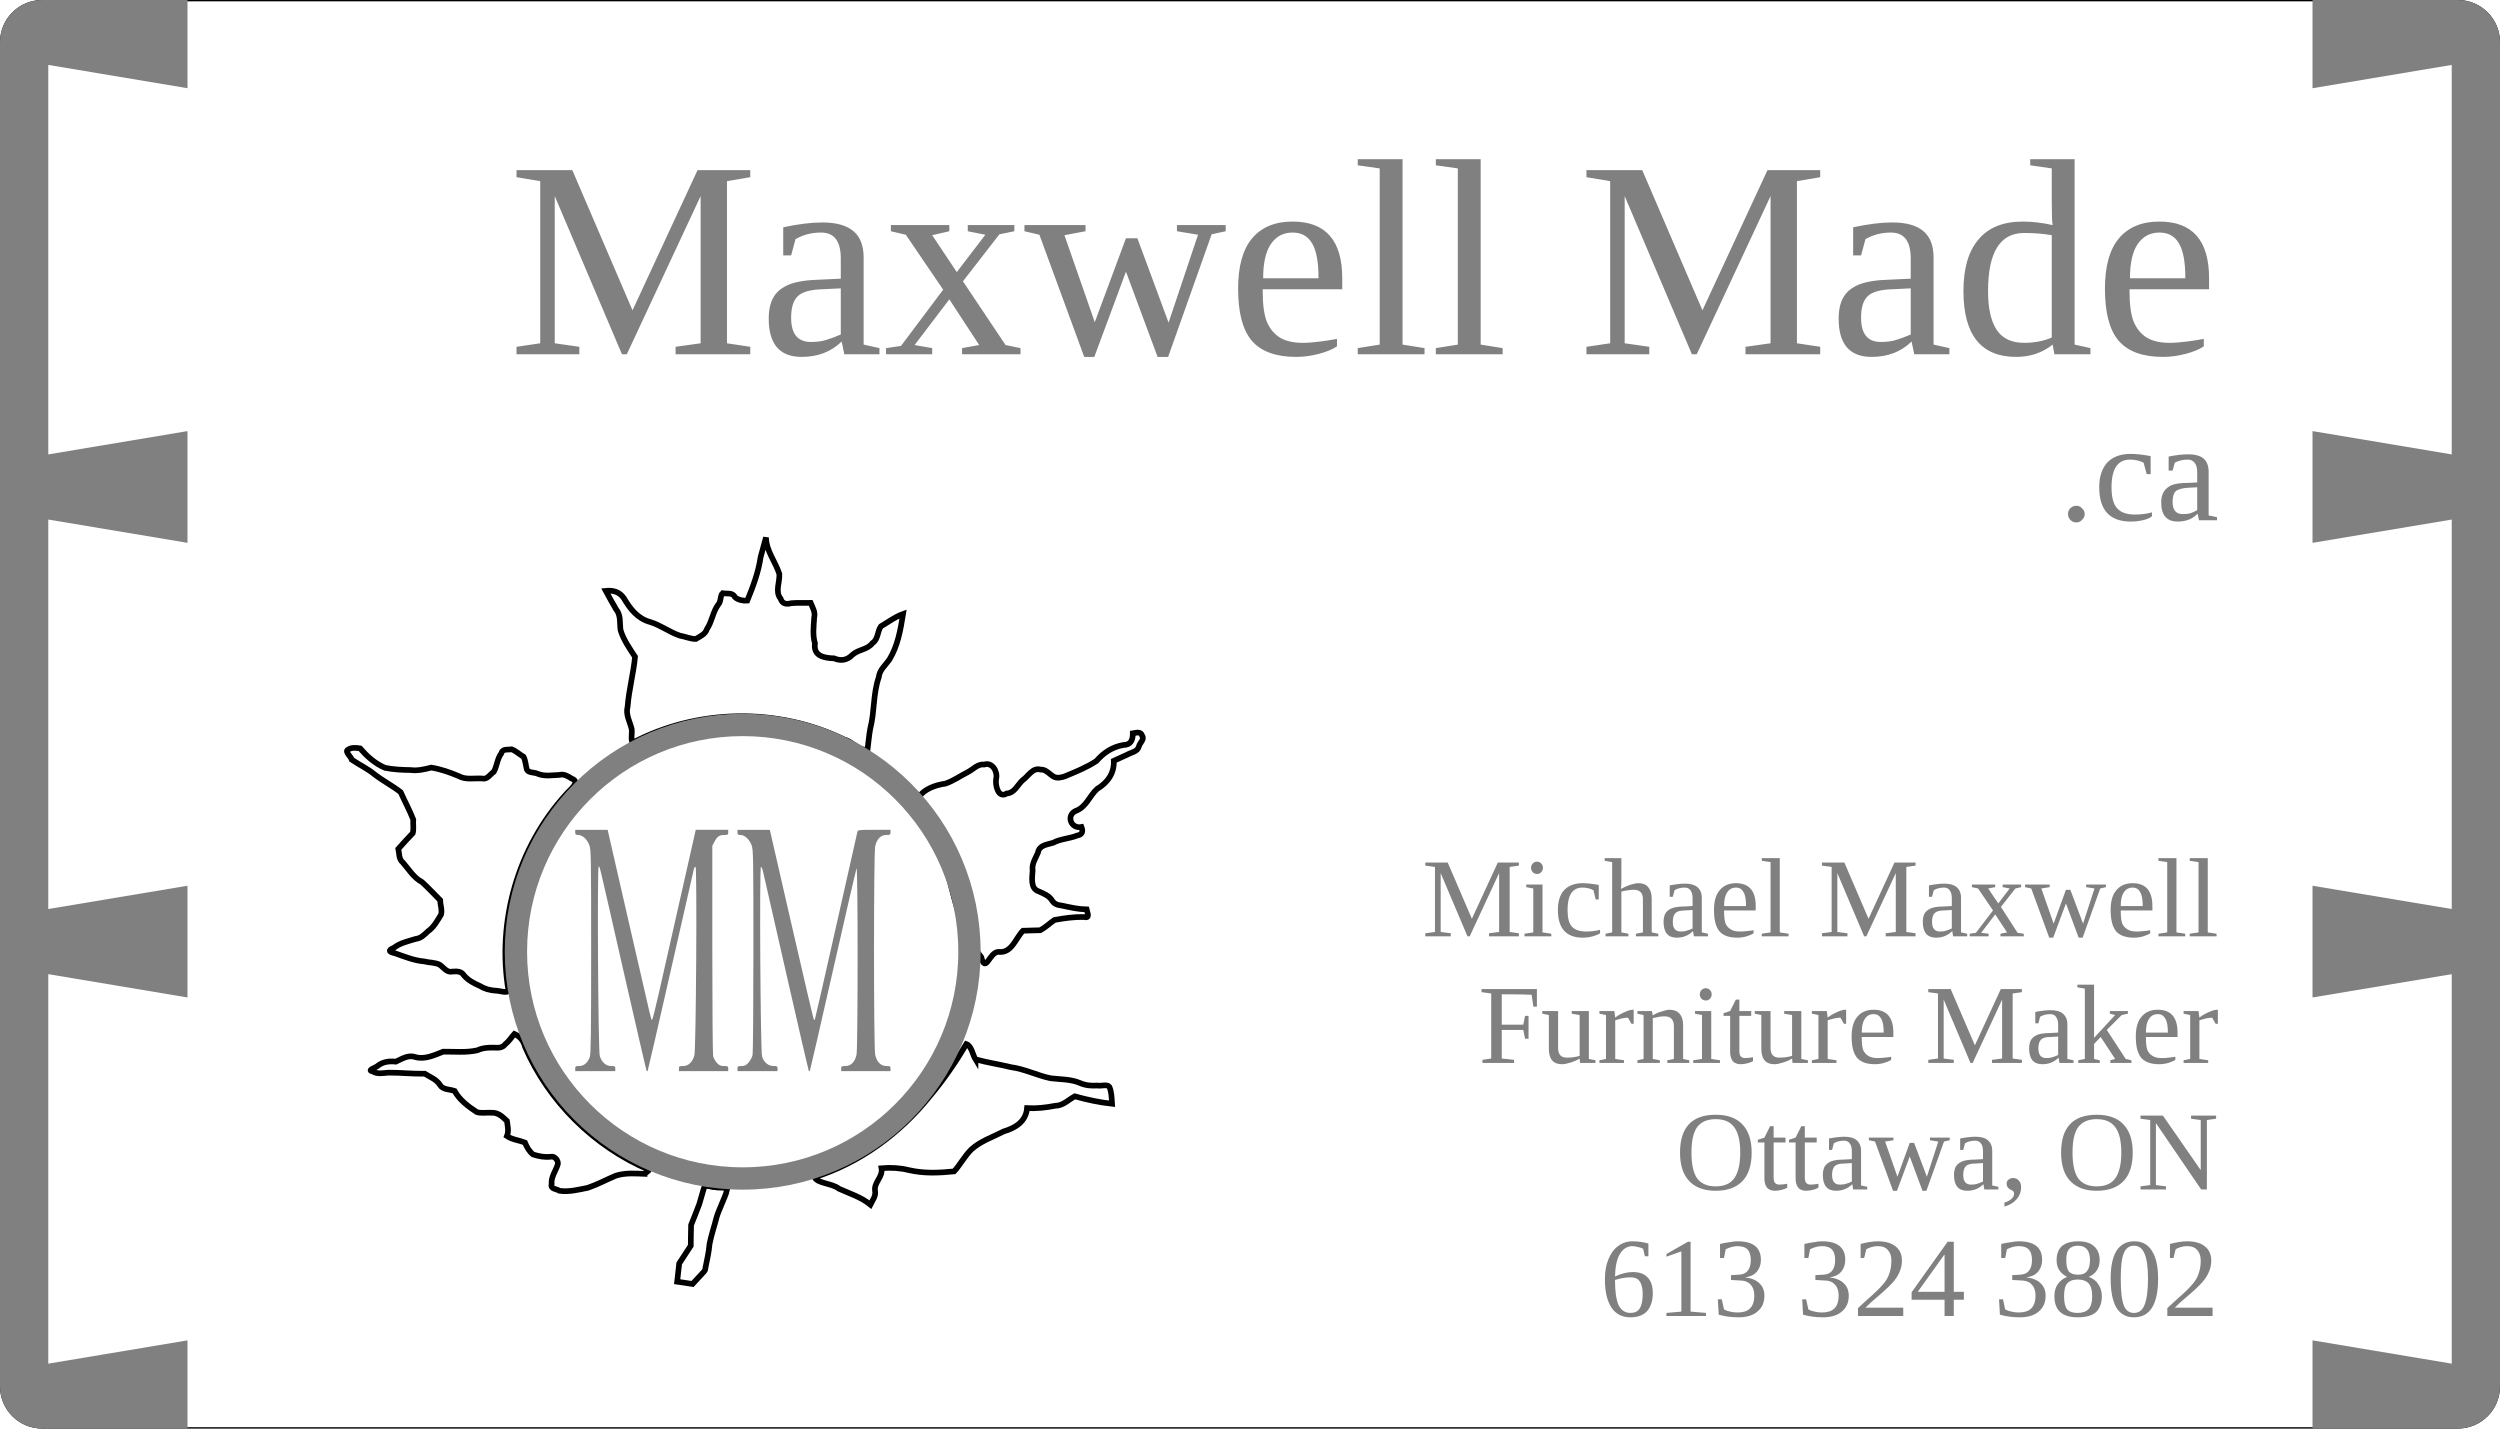
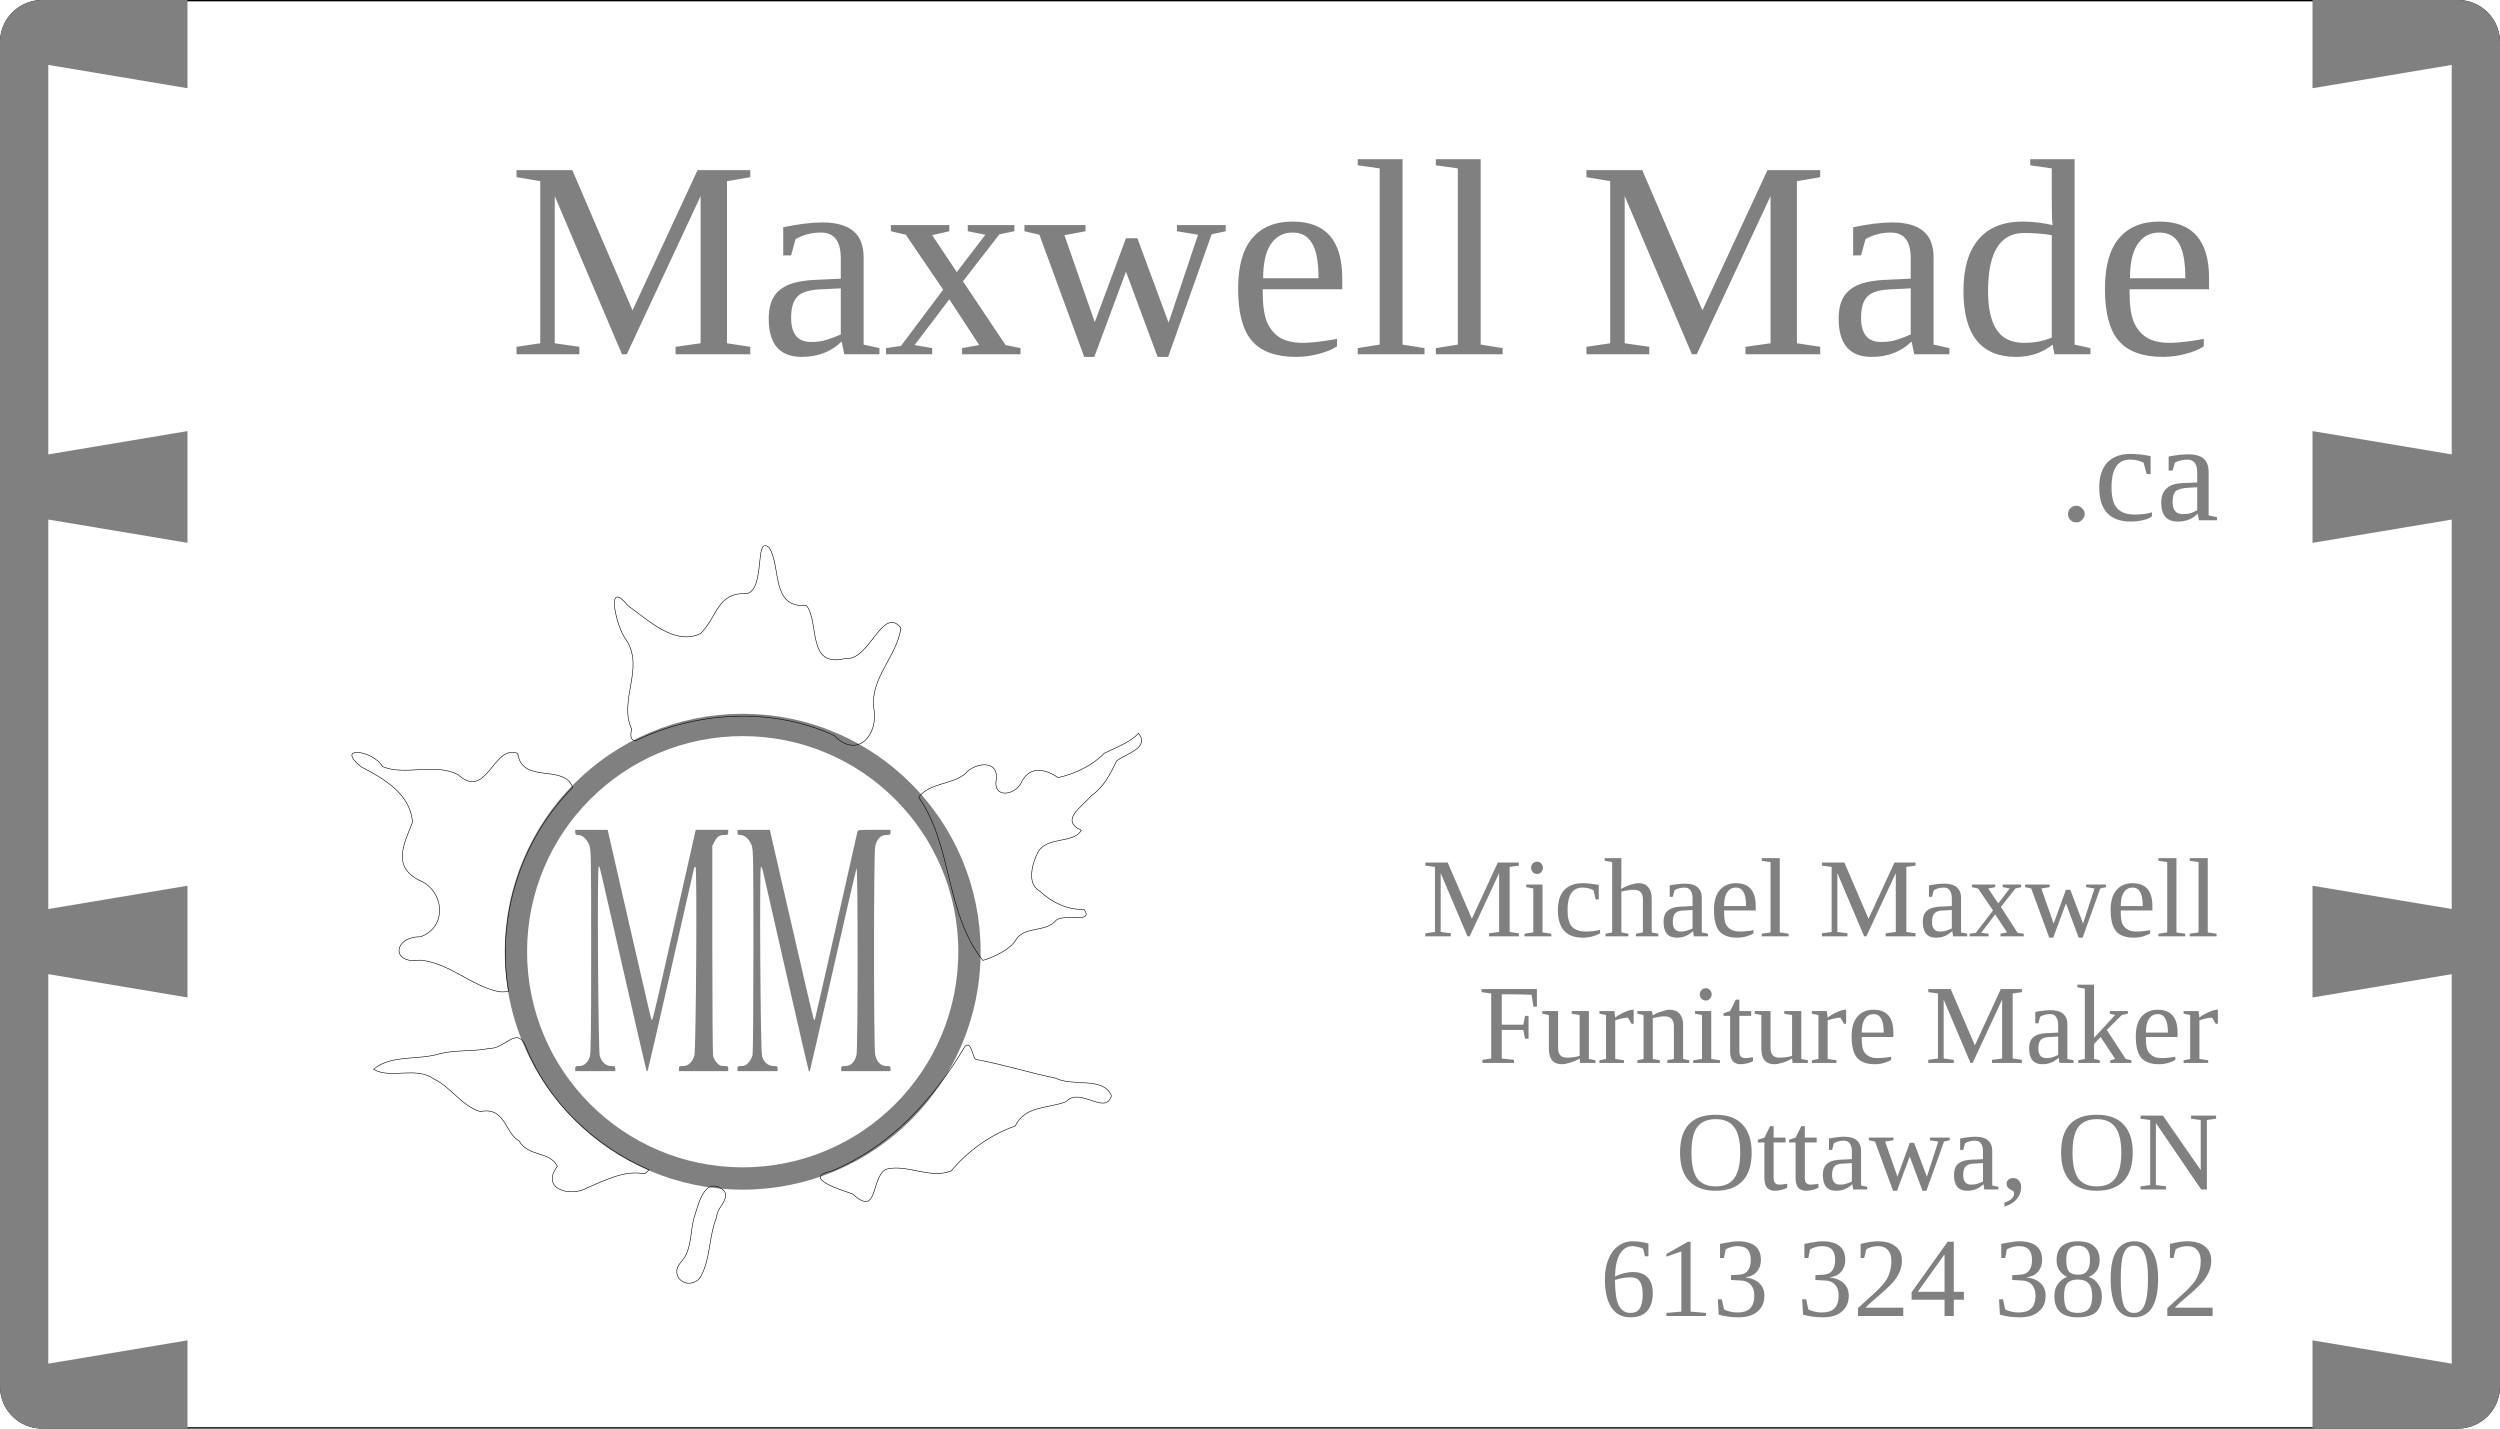
<svg xmlns="http://www.w3.org/2000/svg" width="88.9" height="50.8" viewBox="0 0 88.9 50.8">
  <defs>
    <clipPath id="d0">
      <rect x="0" y="0" width="88.9" height="50.8" rx="1.5" ry="1.5" />
    </clipPath>
  </defs>
  <text x="78.9" y="12.6" font-size="10" text-anchor="end" font-family="Times New Roman" fill="grey" stroke="none" style="font-feature-settings: 'smcp';">Maxwell Made</text>
  <text x="78.9" y="18.5" font-size="5" text-anchor="end" font-family="Times New Roman" fill="grey" stroke="none">.ca</text>
  <text x="78.9" y="46.8" font-size="4" text-anchor="end" font-family="Times New Roman" fill="grey" stroke="none" style="font-feature-settings: 'smcp';">613 324 3802</text>
  <text x="78.9" y="42.3" font-size="4" text-anchor="end" font-family="Times New Roman" fill="grey" stroke="none" style="font-feature-settings: 'smcp';">Ottawa, ON</text>
  <text x="78.9" y="37.8" font-size="4" text-anchor="end" font-family="Times New Roman" fill="grey" stroke="none" style="font-feature-settings: 'smcp';">Furniture Maker</text>
  <text x="78.9" y="33.3" font-size="4" text-anchor="end" font-family="Times New Roman" fill="grey" stroke="none" style="font-feature-settings: 'smcp';">Michael Maxwell</text>
  <g transform="translate(11.5, 18.4) scale(0.21)">
-     <path d="m 66.597,118.457 c -0.385,1.53 -0.914,3.026 -1.212,4.577 -0.105,1.397 -0.455,2.765 -0.712,4.14 0.019,0.403 -0.335,0.615 -0.56,0.893 -0.534,0.579 -1.068,1.157 -1.602,1.736 -0.869,-0.13 -1.739,-0.261 -2.608,-0.391 0.116,-1.029 0.232,-2.058 0.348,-3.087 0.652,-1 1.304,-2 1.956,-3 0.024,-1.17 0.011,-2.347 0.057,-3.513 0.457,-1.181 0.958,-2.346 1.386,-3.536 0.257,-0.884 0.514,-1.767 0.771,-2.651 0.284,-0.841 1.294,-0.134 1.935,-0.222 0.617,0.196 1.626,-0.093 2.016,0.349 -0.187,0.94 -0.66,1.797 -0.997,2.689 -0.268,0.667 -0.574,1.324 -0.778,2.014 z" stroke="black" stroke-width="0.01in" fill="none" />
-     <path d="m 110.417,91.765 c 1.964,0.532 4.003,0.844 5.993,1.321 2.326,0.302 4.461,1.413 6.74,1.884 1.672,0.198 3.398,0.131 4.973,0.805 0.939,0.416 1.931,0.489 2.945,0.424 0.633,0.129 1.654,-0.269 2.022,0.22 0.391,0.91 0.382,1.896 0.453,2.867 -2.139,-0.23 -4.234,-0.681 -6.303,-1.261 -1.078,0.577 -1.99,1.591 -3.283,1.597 -1.587,0.307 -3.184,0.492 -4.802,0.403 -0.193,2.282 -1.965,3.345 -3.961,3.947 -1.849,0.956 -3.913,1.621 -5.464,3.04 -1.132,1.095 -1.964,2.689 -2.933,3.725 -2.548,0.261 -5.125,0.372 -7.644,-0.213 -1.532,-0.379 -3.081,-0.465 -4.646,-0.326 0.268,1.508 -1.324,2.392 -1.09,3.844 0.165,0.887 -0.431,1.575 -0.799,2.323 -1.578,-1.289 -3.506,-1.868 -5.33,-2.699 -1.102,-0.925 -3.76,-0.89 -4.101,-1.961 7.681,-2.437 14.408,-7.39 19.441,-13.637 2.336,-2.775 4.403,-5.774 6.244,-8.892 0.882,0.311 1.067,1.815 1.545,2.591 z" stroke="black" stroke-width="0.01in" fill="none" />
-     <path d="m 100.802,47.384 c 0.907,-1.379 2.842,-2.084 4.53,-2.312 1.349,-0.459 2.552,-1.322 3.83,-1.968 0.897,-0.472 1.644,-1.392 2.74,-1.264 1.371,-0.445 2.319,1.221 2.015,2.437 -0.184,1.086 0.365,3.37 1.793,2.467 1.331,-0.093 1.807,-1.427 2.677,-2.239 0.992,-0.673 1.693,-2.192 3.059,-1.809 0.927,-0.066 1.518,0.835 2.284,1.234 0.538,0.271 1.311,0.104 1.872,-0.112 1.812,-0.753 3.651,-1.49 5.293,-2.568 1.206,-1.397 2.695,-2.389 4.534,-2.709 1.319,-0.013 1.638,-0.864 1.63,-1.986 0.529,-0.088 1.4,-0.374 1.582,0.423 0.46,0.561 -0.406,1.192 -0.543,1.784 -0.236,0.942 -1.313,1.005 -2.037,1.437 -0.738,0.336 -1.476,0.672 -2.214,1.008 0.077,2.13 -1.028,3.675 -2.814,4.757 -1.343,1.187 -1.82,3.097 -3.699,3.756 -1.577,0.77 -0.755,3.051 1.036,2.703 0.299,0.774 0.132,1.295 -0.732,1.439 -1.311,0.544 -2.807,0.543 -4.072,1.23 -1.071,0.333 -2.347,0.38 -2.572,1.687 -0.418,0.971 -1.067,1.886 -0.897,3.001 -0.064,1.184 -0.425,3.044 1.001,3.529 0.851,0.385 1.745,0.71 2.274,1.531 0.368,0.636 0.994,0.817 1.683,0.889 1.383,0.297 2.763,0.618 4.185,0.647 0.153,0.663 0.614,1.561 -0.464,1.283 -1.675,-0.035 -3.325,0.203 -4.97,0.499 -0.813,0.557 -1.564,1.29 -2.414,1.742 -0.978,0.028 -1.956,0.056 -2.933,0.084 -1.296,1.344 -1.899,3.873 -4.194,3.582 -1.503,0.074 -2.115,3.74 -2.874,0.883 -1.44,-1.826 -2.644,-3.844 -3.368,-6.067 -2.476,-6.966 -2.945,-14.76 -7.221,-20.999" stroke="black" stroke-width="0.01in" fill="none" />
-     <path d="m 52.208,35.86 c -0.293,-1.263 -1.063,-2.483 -0.697,-3.807 0.218,-2.848 0.99,-5.611 1.262,-8.452 -0.935,-1.427 -1.958,-2.876 -2.453,-4.508 -0.171,-1.207 0.084,-2.547 -0.762,-3.544 -0.615,-1.02 -1.171,-2.074 -1.74,-3.12 1.223,-0.125 2.307,0.153 3.053,1.236 1.077,1.838 2.332,3.469 4.497,4.055 1.775,0.539 3.275,1.735 5.019,2.304 0.883,0.15 1.807,0.565 2.666,0.558 0.754,-0.455 1.622,-0.799 1.911,-1.711 0.847,-1.264 0.971,-2.855 1.883,-4.092 0.512,-0.517 0.323,-1.557 0.745,-1.948 0.75,0.132 1.71,-0.162 2.112,0.677 0.471,0.471 1.547,0.656 2.071,0.59 0.97,-2.381 1.894,-4.804 2.257,-7.362 0.304,-1.116 0.609,-2.232 0.913,-3.347 0.05,2.297 1.582,4.072 2.261,6.173 0.099,1.372 -0.756,3.004 0.204,4.17 0.286,0.918 0.969,1.023 1.816,0.792 1.09,-0.108 2.19,-0.023 3.284,-0.05 0.345,0.812 0.835,1.599 0.594,2.514 -0.078,1.453 -0.294,2.914 0.132,4.335 -0.298,2.123 1.48,2.484 3.235,2.54 1.185,0.501 2.213,0.311 3.096,-0.586 0.998,-0.937 2.576,-0.852 3.41,-2.005 0.977,-0.615 0.822,-1.981 1.42,-2.821 1.243,-0.725 2.396,-1.624 3.763,-2.108 -0.431,2.681 -0.906,5.453 -2.351,7.781 -0.671,0.942 -1.655,1.727 -1.766,2.95 -0.982,2.811 -0.694,5.846 -1.446,8.71 -0.215,1.144 -0.295,2.311 -0.451,3.465 -1.175,0.485 -2.628,-1.331 -3.978,-1.652 -11.148,-5.44 -24.841,-5.238 -35.812,0.564 -0.331,-0.571 -0.062,-1.579 -0.146,-2.299 z" stroke="black" stroke-width="0.01in" fill="none" />
-     <path d="m 31.363,80.238 c -2.032,-11.815 1.613,-24.443 9.696,-33.31 0.573,-0.732 2.601,-2.134 0.982,-2.711 -0.652,-0.394 -1.294,-0.833 -2.09,-0.615 -1.226,0.034 -2.476,0.294 -3.65,-0.19 -0.559,-0.281 -1.563,-0.133 -1.837,-0.689 -0.217,-0.711 -0.232,-1.558 -0.567,-2.189 -0.68,-0.396 -1.306,-1.002 -2.019,-1.274 -0.659,0.119 -1.556,-0.144 -1.763,0.705 -0.675,0.911 -0.729,2.135 -1.253,3.099 -0.643,0.433 -1.099,1.365 -1.989,1.142 -1.338,-0.088 -2.761,0.274 -3.984,-0.418 -1.483,-0.627 -3.039,-1.172 -4.616,-1.427 -1.152,0.286 -2.304,0.572 -3.499,0.414 -1.445,-0.021 -2.922,-0.086 -4.329,-0.373 C 8.731,41.687 7.33,40.394 6.205,39.101 5.479,39.001 4.755,38.906 4.12,39.357 c -0.514,0.322 0.557,1.144 0.691,1.67 1.255,0.855 2.692,1.517 3.881,2.508 1.402,1.081 3.028,1.91 4.396,2.992 0.684,1.547 1.51,3.059 2.125,4.619 -0.054,0.761 0.108,1.608 -0.079,2.316 -0.846,0.856 -1.639,1.762 -2.443,2.657 0.18,0.804 0.046,1.748 0.765,2.313 1.019,1.168 1.825,2.567 3.237,3.308 1.078,0.965 2.048,2.059 3.084,3.074 0.007,0.809 0.375,1.699 0.14,2.454 -0.634,1.019 -1.19,2.103 -2.2,2.807 -0.613,0.583 -1.208,1.199 -2.094,1.298 -1.287,0.399 -2.631,0.67 -3.716,1.518 -1.053,0.422 -0.757,0.701 0.207,0.908 1.613,0.566 3.202,1.226 4.921,1.379 0.868,0.226 1.871,0.157 2.656,0.563 0.695,0.48 1.232,1.397 2.187,1.158 0.74,-0.053 1.467,-0.074 1.907,0.627 0.711,0.852 1.671,1.347 2.669,1.787 0.84,0.521 1.761,0.777 2.746,0.824 0.707,0.012 1.507,0.388 2.163,0.102 z" stroke="black" stroke-width="0.01in" fill="none" />
-     <path d="m 54.381,111.153 c -1.623,-0.067 -3.284,-0.189 -4.85,0.307 -1.598,0.665 -3.138,1.512 -4.773,2.061 -1.574,0.313 -3.173,0.733 -4.779,0.503 -0.491,-0.34 -1.581,-0.283 -1.334,-1.111 -0.133,-1.232 0.714,-2.265 1.057,-3.405 0.112,-0.579 -0.526,-1.411 -1.188,-1.257 -1.034,0.126 -2.032,-0.061 -3.014,-0.382 -0.641,-0.51 -1.062,-1.259 -1.376,-2.019 -1.005,-0.396 -2.134,-0.473 -3.043,-1.087 0.341,-0.84 0.114,-1.705 0,-2.565 -0.715,-0.682 -1.479,-1.446 -2.544,-1.391 -0.852,-0.078 -1.802,0.156 -2.591,-0.125 -1.439,-0.953 -2.887,-2.031 -3.734,-3.57 -0.858,-0.31 -1.994,-0.162 -2.5,-1.053 -0.598,-0.922 -1.649,-1.295 -2.542,-1.86 -2.046,0.037 -4.089,-0.194 -6.129,-0.183 -0.917,0.052 -1.863,0.306 -2.701,-0.204 -1.042,-0.204 0.526,-0.624 0.846,-0.941 0.886,-0.711 1.96,-0.835 3.071,-0.714 1.125,-0.506 2.144,-1.222 3.401,-0.753 1.613,0.402 3.169,-0.376 4.641,-0.943 1.916,-0.018 3.885,0.197 5.76,-0.225 0.924,-0.429 1.912,-0.491 2.916,-0.453 0.694,0.044 1.366,0.03 1.818,-0.576 0.622,-0.477 1.028,-1.168 1.548,-1.746 0.96,0.423 1.565,1.182 1.818,2.206 4.014,9.264 11.687,16.839 20.967,20.798 -0.076,0.284 -0.534,0.458 -0.745,0.687 z" stroke="black" stroke-width="0.01in" fill="none" />
+     <circle cx="71.0" cy="73.539" r="38.4" stroke-width="1mm" stroke="grey" fill="none" />
+     <path d="m 31.363,80.238 c -2.14,-12.353 1.987,-25.647 10.856,-34.53 -1.565,-4.086 -8.526,-0.433 -9.318,-5.752 -4.132,-1.622 -5.228,8.061 -10.084,3.608 -4.07,-2.084 -8.832,0.25 -12.802,-1.37 -1.559,-2.765 -8.153,-3.651 -3.637,0.028 3.82,1.982 8.372,4.58 8.713,9.4 -1.337,3.466 -3.609,7.482 1.201,9.85 4.219,1.742 4.741,7.938 0.134,9.54 -4.627,-0.029 -5.013,4.749 0.004,3.949 4.9,0.498 8.553,4.331 13.229,5.339 0.567,0.067 1.145,0.057 1.705,-0.062 z" fill="none" stroke="black" stroke-width="0.001in" />
+     <path d="m 52.208,35.86 c -2.294,-4.87 2.222,-10.342 -0.93,-15.119 -1.678,-2.074 -3.634,-10.673 0.293,-5.802 3.408,2.417 7.96,6.864 12.311,4.713 2.889,-2.871 2.791,-7.006 7.773,-6.74 3.323,-0.75 1.229,-10.102 3.872,-7.763 2.063,3.6 0.209,10.15 6.308,9.791 2.211,3.058 0.01,10.543 6.517,8.955 4.12,0.511 6.291,-9.07 9.442,-5.196 -0.643,4.79 -5.152,8.405 -4.612,13.51 0.927,4.566 -2.728,8.816 -6.694,4.714 -10.577,-4.848 -23.265,-4.101 -33.652,0.898 -1.009,-0.052 -0.797,-1.328 -0.627,-1.96 z" fill="none" stroke="black" stroke-width="0.001in" />
+     <path d="m 100.802,47.384 c 1.899,-2.521 5.56,-2.055 7.899,-3.999 1.497,-1.83 5.61,-2.47 5.242,0.909 -0.669,3.516 3.455,2.733 4.369,0.347 1.442,-2.67 4.05,-1.978 6.108,-0.584 2.849,-0.641 5.756,-2.01 7.84,-4.142 2.044,-0.987 4.399,-1.872 5.772,-3.356 1.974,2.501 -2.228,3.45 -3.718,4.684 -1.083,2.246 -2.134,4.381 -4.317,5.909 -1.53,1.868 -5.368,4.121 -1.648,5.831 -1.391,2.317 -5.742,0.973 -7.331,3.65 -0.965,1.876 -1.987,5.391 0.263,6.628 2.11,1.955 4.611,3.166 7.531,3.135 1.727,2.4 -3.374,0.669 -4.719,1.802 -1.778,2.154 -5.29,0.943 -6.801,3.275 -1.035,1.847 -4.328,3.185 -5.621,3.534 -6.412,-8.024 -5.065,-19.299 -10.869,-27.622" fill="none" stroke="black" stroke-width="0.001in" />
+     <path d="m 110.417,91.765 c 4.575,0.822 9.039,2.266 13.552,3.179 2.993,1.511 8.124,-0.317 9.475,2.985 -1.037,3.448 -5.293,-1.623 -7.723,1.023 -3.123,1.188 -6.842,0.603 -8.576,4.1 -4.35,1.543 -7.964,4.223 -10.866,7.613 -3.659,1.418 -7.433,-1.244 -11.052,-0.282 -2.581,1.498 -1.234,8.211 -5.581,4.195 -2.185,-0.782 -8.776,-2.801 -3.524,-3.921 9.749,-4.029 17.245,-12.127 22.51,-21.08 1.071,-1.053 1.296,1.787 1.784,2.189 z" fill="none" stroke="black" stroke-width="0.001in" />
+     <path d="m 66.597,118.457 c -1.331,3.206 -0.999,6.886 -2.642,9.986 -0.554,1.13 -2.114,1.614 -3.179,0.907 -0.873,-0.491 -1.201,-1.683 -0.707,-2.554 0.392,-0.726 1.071,-1.26 1.376,-2.044 0.999,-2.148 0.708,-4.617 1.527,-6.82 0.474,-1.449 0.836,-3.034 1.904,-4.181 0.577,-0.648 1.584,-0.694 2.287,-0.229 0.533,0.26 1.029,0.745 0.951,1.392 -0.164,1.31 -1.485,2.193 -1.518,3.544 z" fill="none" stroke="black" stroke-width="0.001in" />
+     <path d="m 54.381,111.153 c -3.429,-0.673 -6.541,1.073 -9.584,2.304 -2.885,1.757 -8.104,0.282 -5.186,-3.557 -1.238,-2.638 -4.89,-1.571 -6.472,-4.327 -2.402,-1.24 -2.288,-5.848 -6.559,-4.965 -3.075,-0.868 -4.942,-4.104 -7.824,-5.499 -3.062,-2.239 -7.312,0.066 -10.262,-1.658 2.894,-2.505 7.546,-1.514 11.152,-2.62 2.799,-0.732 5.657,-0.336 8.507,-0.924 2.592,0.132 4.769,-4.106 6.232,-0.019 3.787,9.245 11.623,16.631 20.741,20.579 l -0.337,0.377 z" fill="none" stroke="black" stroke-width="0.001in" />
    <path d="m 42.644,93.33 c 0,-0.389 0.071,-0.435 0.672,-0.435 0.798,0 1.451,-0.558 1.798,-1.537 0.179,-0.506 0.226,-4.179 0.226,-17.852 0,-16.237 -0.018,-17.261 -0.317,-18.036 -0.38,-0.984 -1.167,-1.7 -1.87,-1.7 -0.426,0 -0.508,-0.07 -0.508,-0.435 v -0.435 h 2.743 2.743 l 3.616,15.78 c 4.043,17.64 3.744,16.389 3.913,16.389 0.069,0 0.571,-1.976 1.116,-4.391 0.545,-2.415 2.179,-9.653 3.633,-16.085 l 2.643,-11.694 h 2.75 2.75 v 0.435 c 0,0.382 -0.075,0.435 -0.62,0.435 -0.858,0 -1.228,0.24 -1.683,1.093 l -0.392,0.733 v 17.476 c 0,9.612 0.061,17.764 0.136,18.115 0.075,0.352 0.36,0.88 0.635,1.174 0.4,0.428 0.64,0.534 1.212,0.534 0.644,0 0.713,0.042 0.713,0.435 v 0.435 h -4.173 -4.173 v -0.435 c 0,-0.393 0.068,-0.435 0.713,-0.435 0.872,0 1.561,-0.645 1.898,-1.776 0.286,-0.962 0.478,-31.958 0.198,-31.958 -0.097,0 -0.216,0.137 -0.265,0.304 -0.049,0.167 -1.816,7.928 -3.926,17.246 -2.111,9.318 -3.876,16.98 -3.922,17.026 -0.047,0.047 -0.123,0.047 -0.169,5.3e-4 -0.046,-0.046 -1.808,-7.66 -3.915,-16.918 -4.477,-19.677 -3.997,-17.659 -4.203,-17.659 -0.272,0 -0.089,31.22 0.188,32.069 0.34,1.042 1.057,1.666 1.915,1.666 0.64,0 0.709,0.042 0.709,0.435 v 0.435 h -3.391 -3.391 z" fill="grey" stroke="none" />
    <path d="m 70.118,93.33 c 0,-0.389 0.071,-0.435 0.678,-0.435 0.556,0 0.773,-0.109 1.209,-0.605 0.292,-0.333 0.594,-0.9 0.67,-1.261 0.076,-0.361 0.139,-8.324 0.139,-17.697 0,-16.069 -0.018,-17.088 -0.317,-17.862 -0.38,-0.984 -1.167,-1.7 -1.87,-1.7 -0.426,0 -0.508,-0.07 -0.508,-0.435 v -0.435 l 2.739,5.29e-4 2.739,5.29e-4 3.652,15.924 c 2.008,8.758 3.706,16.013 3.773,16.122 0.067,0.109 0.151,0.161 0.188,0.116 0.037,-0.045 1.652,-7.124 3.589,-15.732 1.937,-8.607 3.563,-15.826 3.613,-16.041 0.089,-0.386 0.131,-0.391 2.854,-0.391 h 2.763 v 0.435 c 0,0.393 -0.068,0.435 -0.713,0.435 -0.937,0 -1.619,0.698 -1.882,1.925 -0.261,1.216 -0.261,34.058 0,35.274 0.263,1.227 0.945,1.925 1.882,1.925 0.644,0 0.713,0.042 0.713,0.435 v 0.435 h -4.173 -4.173 v -0.435 c 0,-0.393 0.068,-0.435 0.713,-0.435 0.937,0 1.619,-0.698 1.882,-1.925 0.239,-1.116 0.243,-32.067 0.004,-31.548 -0.088,0.191 -1.888,7.976 -4,17.299 -2.112,9.323 -3.873,16.985 -3.914,17.026 -0.041,0.041 -0.117,0.033 -0.168,-0.018 -0.051,-0.051 -1.772,-7.478 -3.824,-16.505 -2.052,-9.027 -3.818,-16.784 -3.924,-17.238 -0.106,-0.454 -0.267,-0.826 -0.358,-0.826 -0.276,0 -0.09,31.21 0.191,32.129 0.302,0.986 1.048,1.605 1.935,1.605 0.612,0 0.682,0.045 0.682,0.435 v 0.435 H 73.509 70.118 Z" fill="grey" stroke="none" />
-     <circle cx="71.0" cy="73.539" r="38.4" stroke-width="1mm" stroke="grey" fill="none" />
  </g>
  <g clip-path="url(#d0)">
    <rect x="0" y="0" width="88.9" height="50.8" rx="1.5" ry="1.5" fill="none" stroke="black" stroke-width="0.001in" />
    <rect x="0" y="0" width="1.717" height="50.8" fill="grey" stroke="none" />
    <rect x="87.183" y="0" width="1.717" height="50.8" fill="grey" stroke="none" />
    <path d="M87.233,0.0 L82.233,-0.837 L82.233,3.137 L87.233,2.3 Z" fill="grey" stroke="none" />
    <path d="M1.667,0.0 L6.667,-0.837 L6.667,3.137 L1.667,2.3 Z" fill="grey" stroke="none" />
    <path d="M87.233,16.167 L82.233,15.33 L82.233,19.303 L87.233,18.467 Z" fill="grey" stroke="none" />
    <path d="M1.667,16.167 L6.667,15.33 L6.667,19.303 L1.667,18.467 Z" fill="grey" stroke="none" />
    <path d="M87.233,32.333 L82.233,31.497 L82.233,35.47 L87.233,34.633 Z" fill="grey" stroke="none" />
    <path d="M1.667,32.333 L6.667,31.497 L6.667,35.47 L1.667,34.633 Z" fill="grey" stroke="none" />
    <path d="M87.233,48.5 L82.233,47.663 L82.233,51.637 L87.233,50.8 Z" fill="grey" stroke="none" />
    <path d="M1.667,48.5 L6.667,47.663 L6.667,51.637 L1.667,50.8 Z" fill="grey" stroke="none" />
  </g>
</svg>
